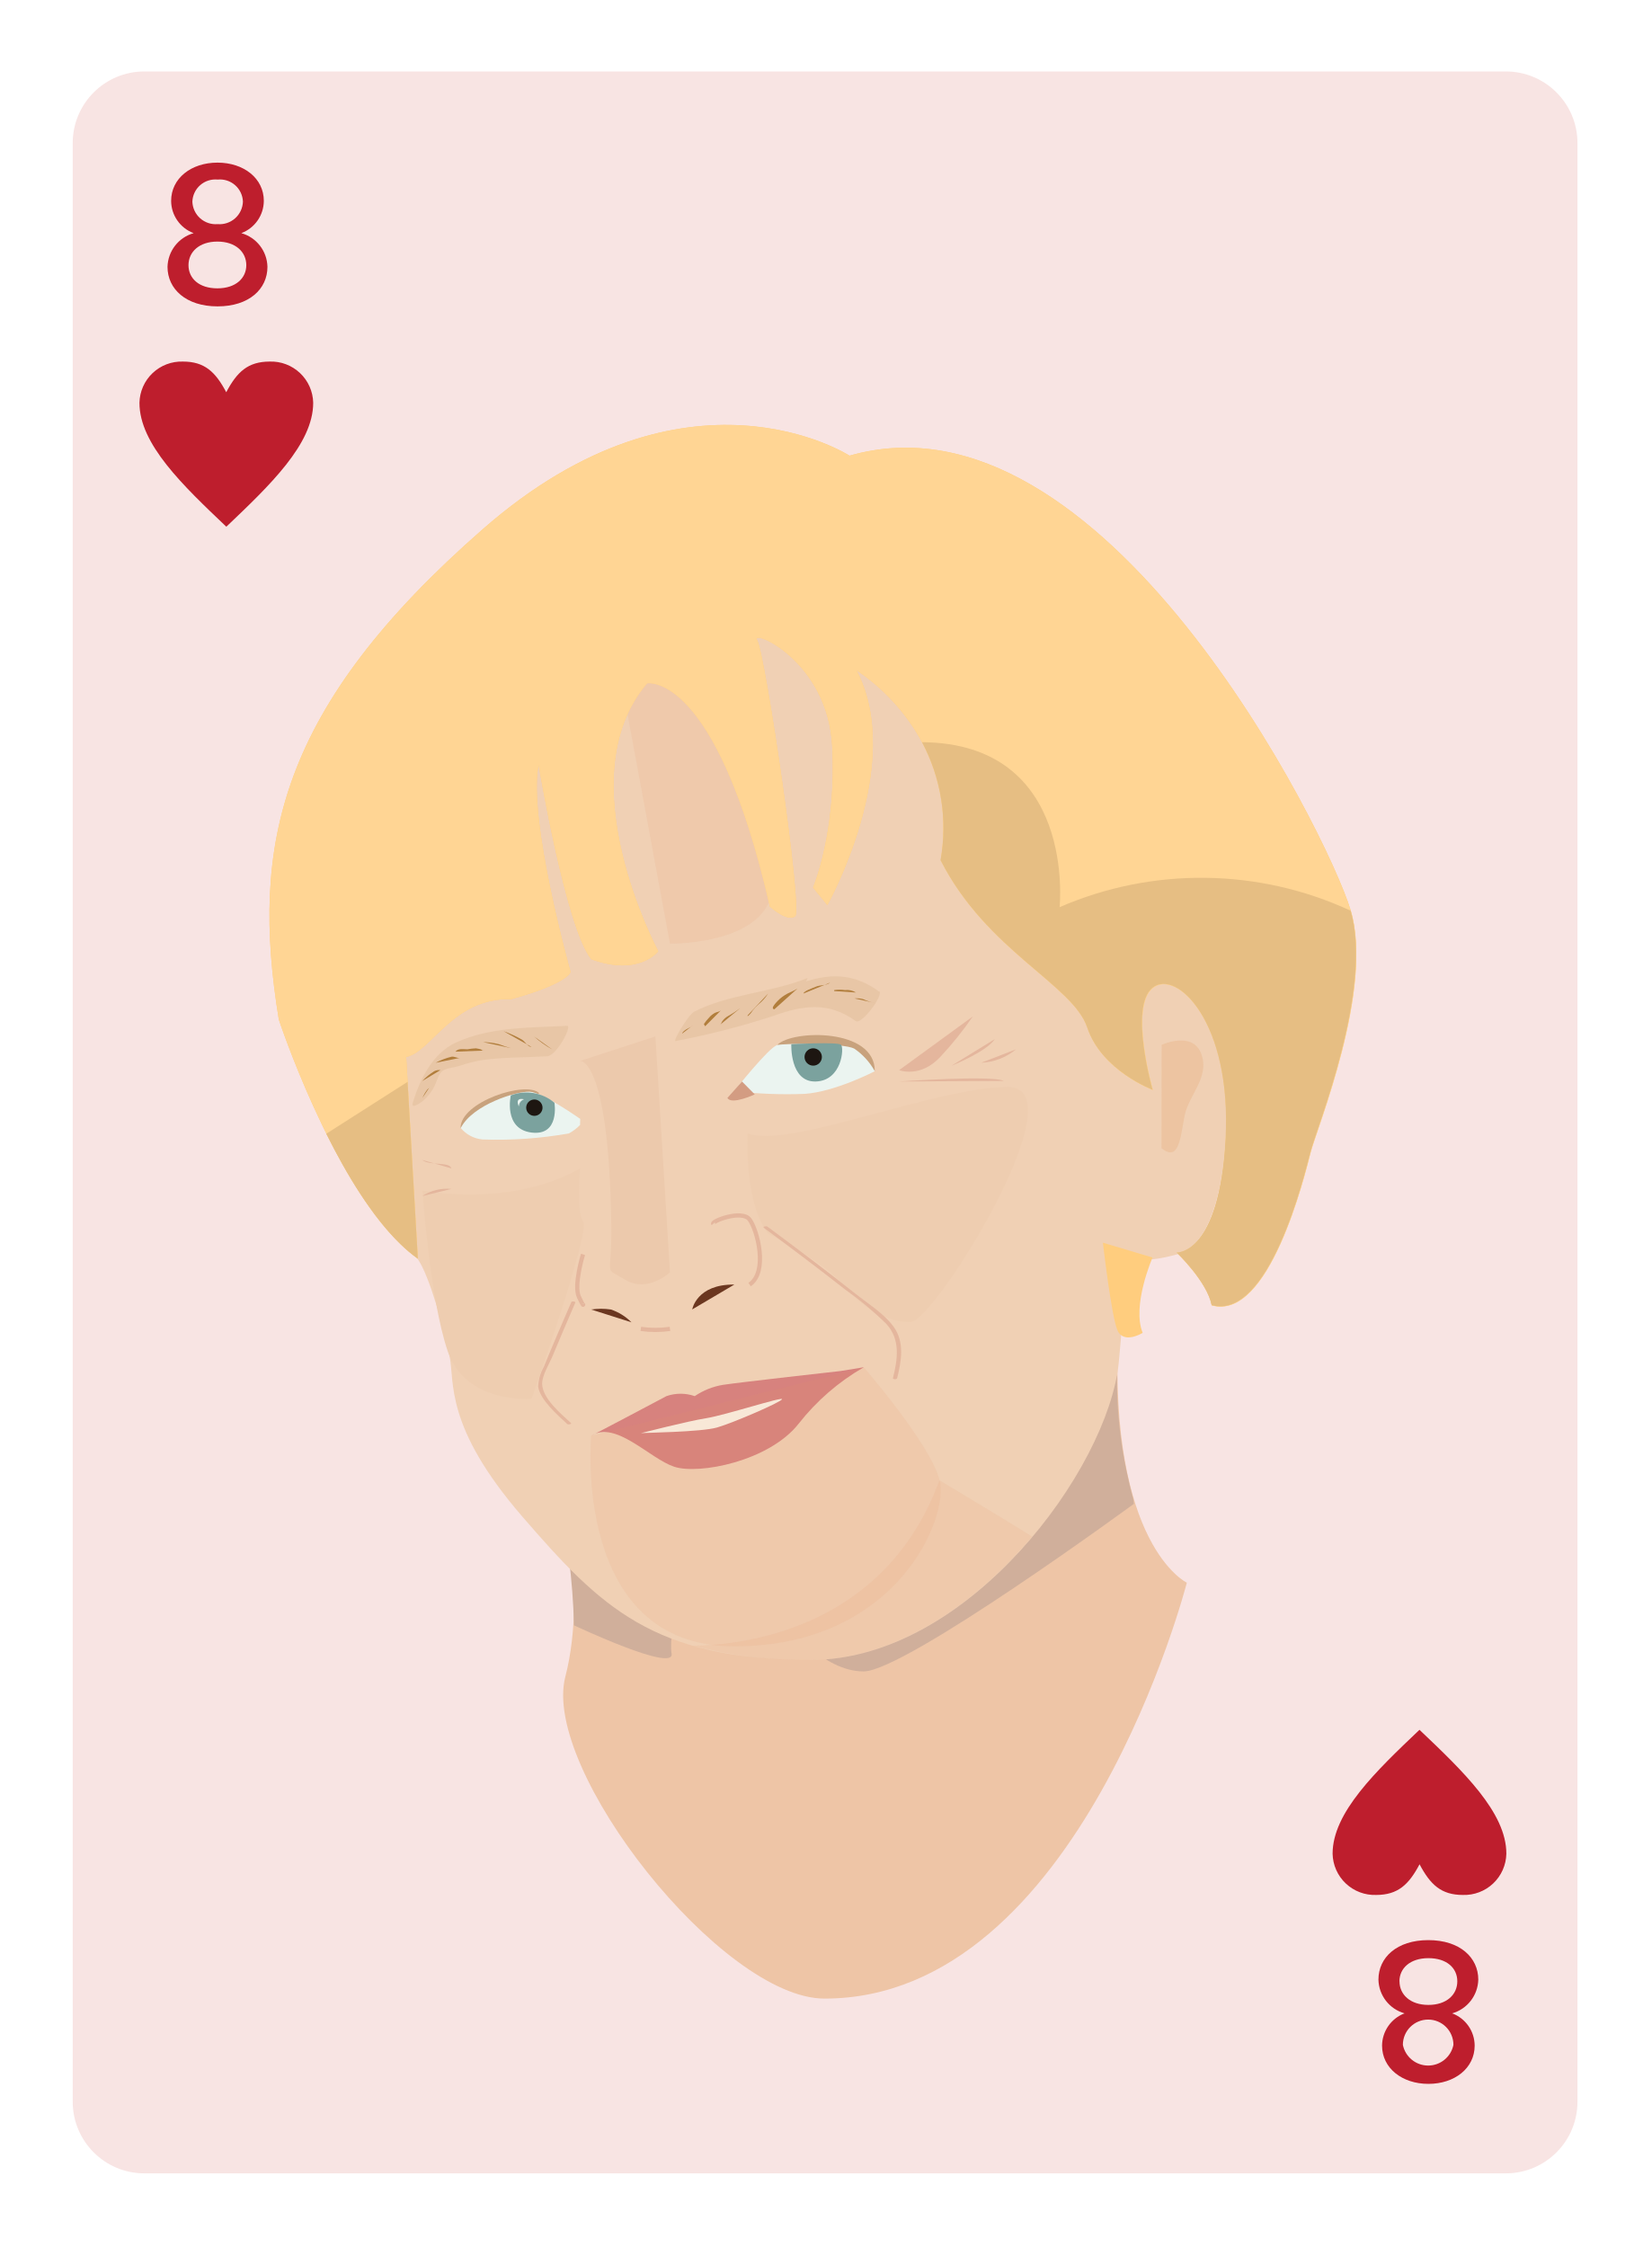
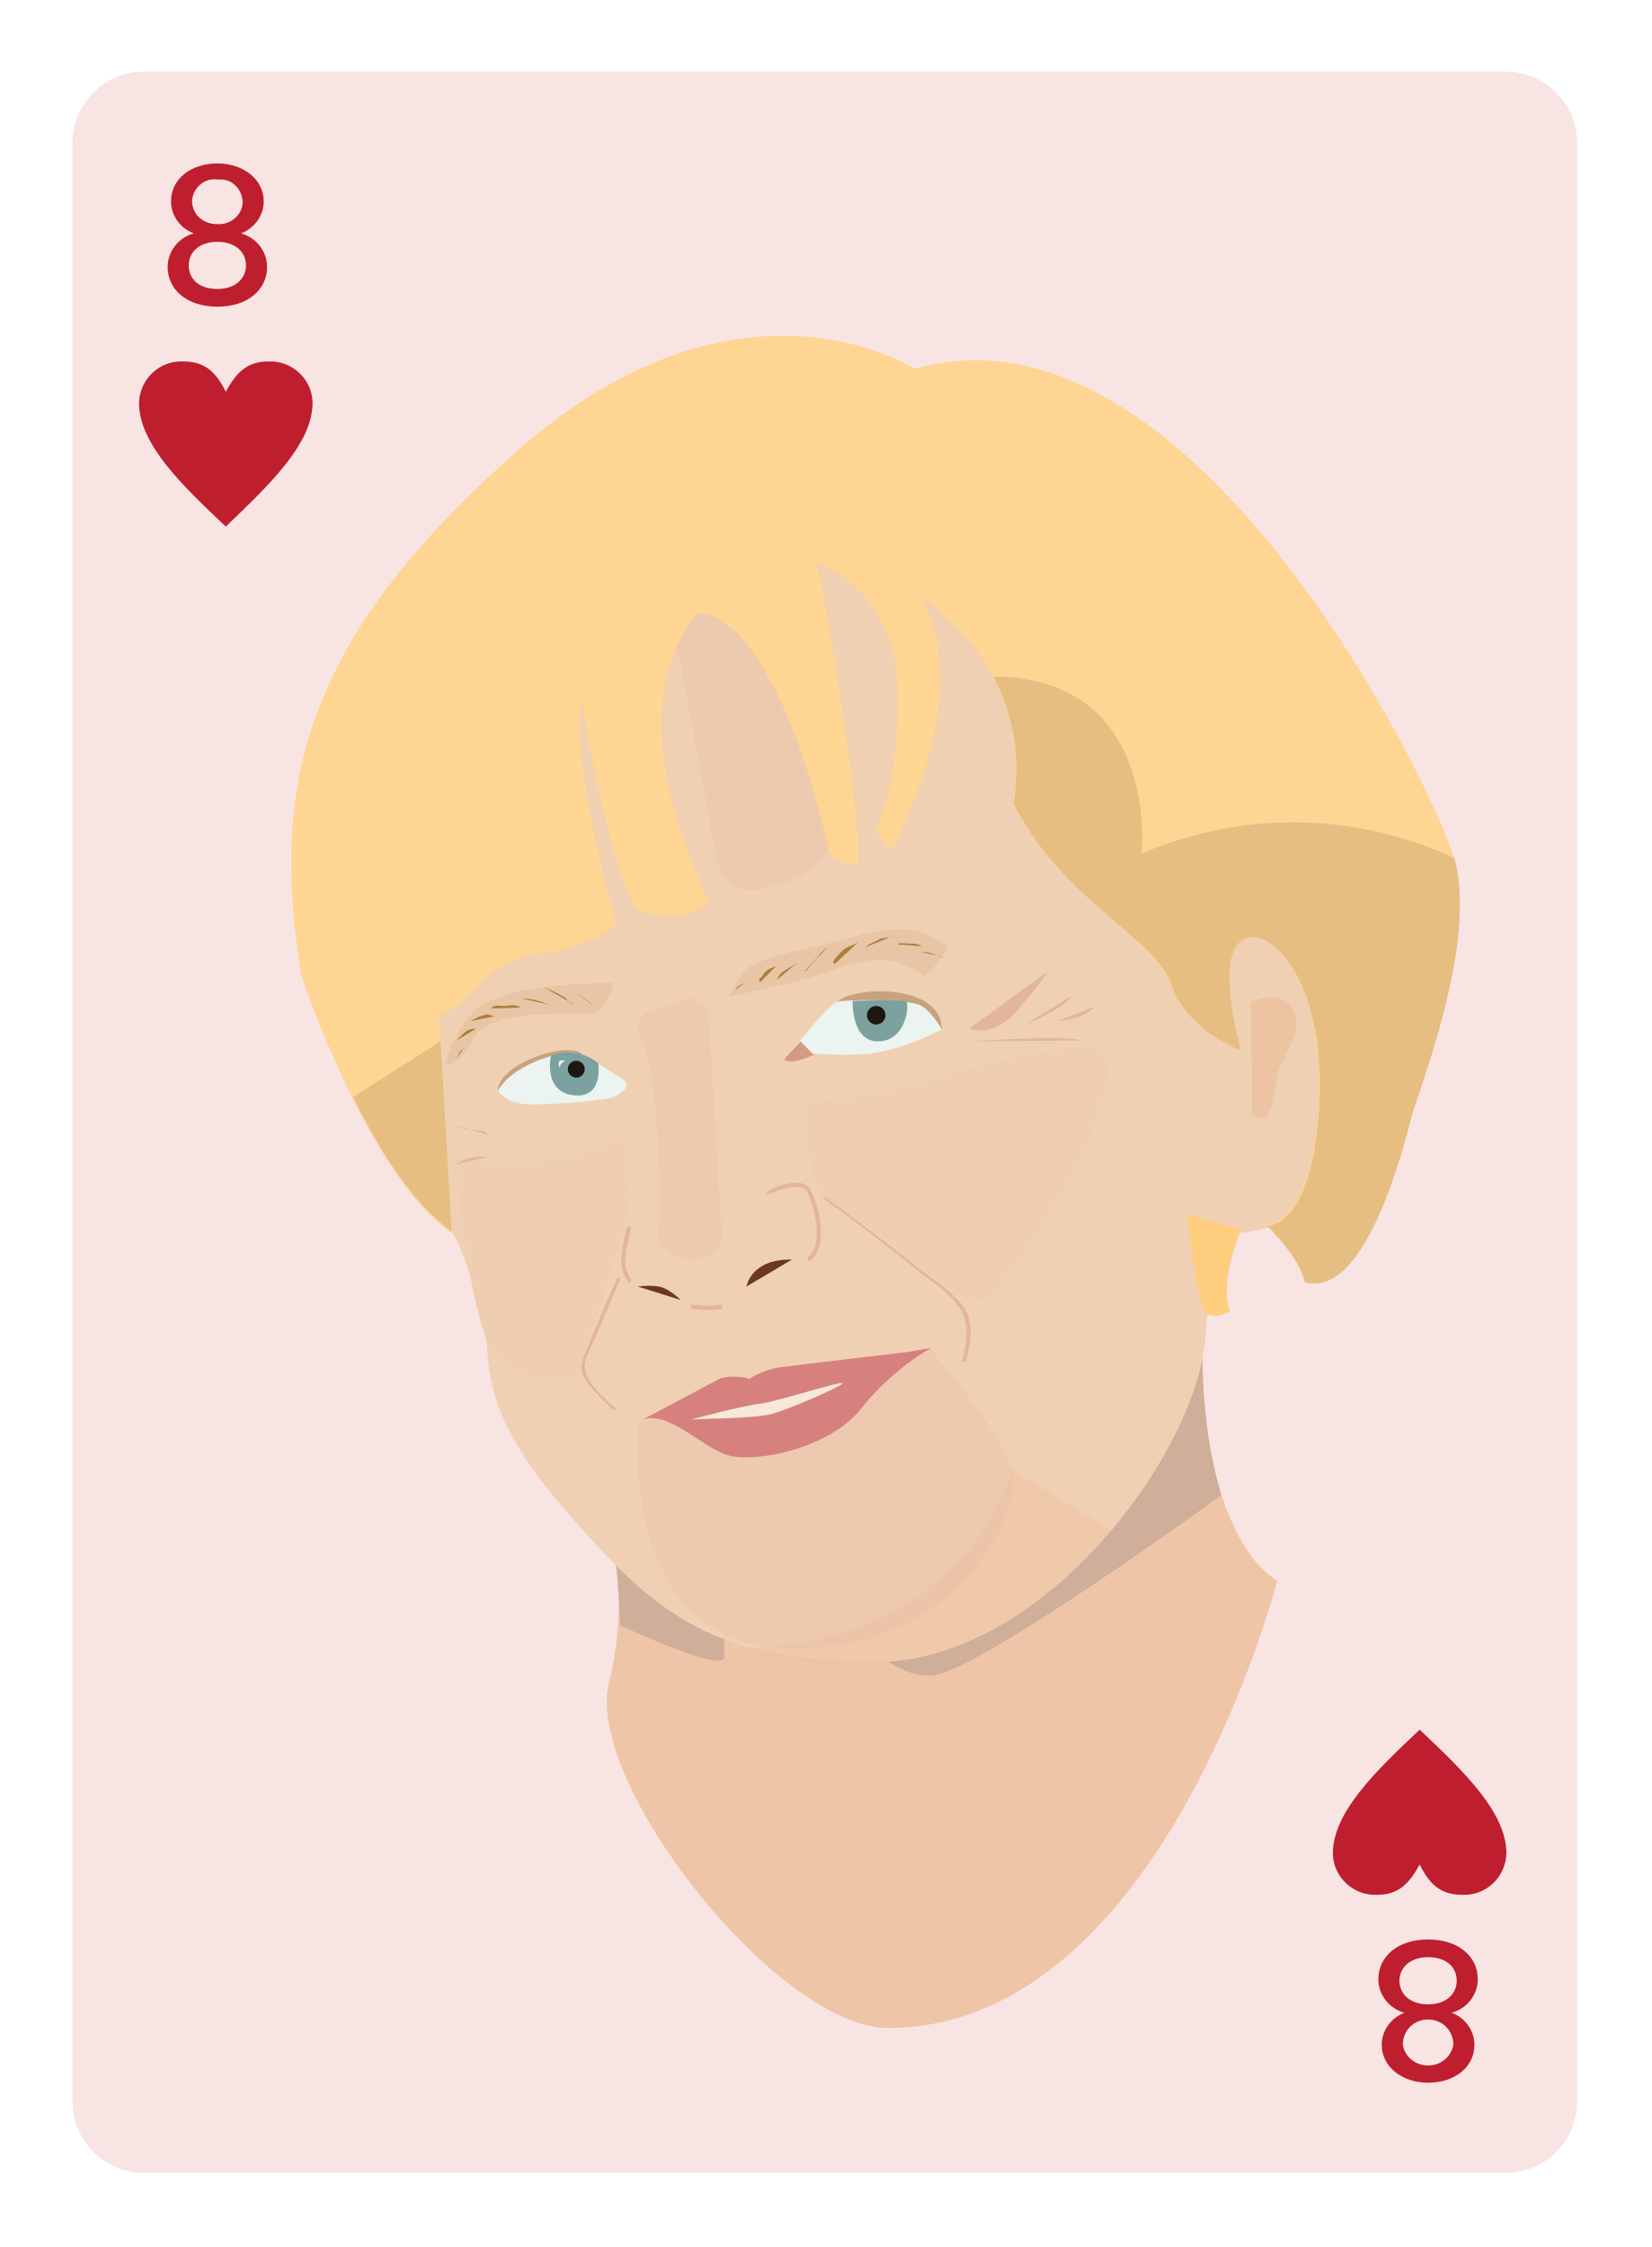
- <svg xmlns="http://www.w3.org/2000/svg" id="Layer_1" data-name="Layer 1" viewBox="0 0 196 266.67">
-   <defs>
-     <style>.cls-1{fill:#f8e4e3;}.cls-2{fill:#eec5a6;}.cls-3{fill:#d0af9b;}.cls-4{fill:#f0d0b4;}.cls-5{fill:#c8a27d;}.cls-6{fill:#6b3720;}.cls-7{fill:#d7827e;}.cls-8{fill:#ecc9ac;}.cls-9{fill:#ebf4f0;}.cls-10{fill:#7ba29e;}.cls-11{fill:#1d1611;}.cls-12{fill:#af7b37;}.cls-13{fill:#ecc19c;opacity:0.8;}.cls-14{fill:#d39c82;}.cls-15{fill:#e29067;opacity:0.11;}.cls-16{fill:#f8e8d7;}.cls-17{fill:#eecdb0;}.cls-18{fill:#e4b69d;}.cls-19{fill:#e6be83;}.cls-20{fill:none;stroke:#e4b69d;stroke-miterlimit:10;stroke-width:0.5px;}.cls-21{opacity:0.15;}.cls-22{fill:#bb9057;}.cls-23{fill:#ffcd7e;}.cls-24{fill:#ffd594;}.cls-25{fill:#be1e2d;}</style>
-   </defs>
-   <rect class="cls-1" x="8.63" y="8.48" width="178.58" height="249.45" rx="8.5" ry="8.5" />
-   <path class="cls-2" d="M128.71,173.19h0S73.39,167,66.09,174h0s3.85,14,1,25,18.58,38.19,30.76,38.19c30.35,0,43-49.36,43-49.36s-9.31-4.39-8.14-30" />
-   <path class="cls-3" d="M81.6,182.23s-2.36,11.66-1.9,14-11.58-3.34-11.58-3.34a80.66,80.66,0,0,0-2-15.88c-1.83-6.8,13.61,0,13.61,0Z" />
-   <path class="cls-3" d="M128.82,171.71h0Z" />
-   <path class="cls-3" d="M128.84,171.47,129,170Z" />
-   <path class="cls-3" d="M129,170l.11-1.41Z" />
-   <path class="cls-3" d="M128.83,171.7l0-.23Z" />
-   <path class="cls-3" d="M128.74,172.83v0Z" />
-   <path class="cls-3" d="M128.75,172.69l0-.25Z" />
-   <path class="cls-3" d="M128.72,173.11v0Z" />
-   <path class="cls-3" d="M128.71,173.19v0Z" />
-   <path class="cls-3" d="M128.72,173l0-.2Z" />
-   <path class="cls-3" d="M128.77,172.45l.06-.74Z" />
-   <path class="cls-3" d="M129.28,165.6Z" />
-   <path class="cls-3" d="M129.27,165.75v0Z" />
-   <path class="cls-3" d="M129.25,166l0-.28Z" />
-   <path class="cls-3" d="M134.57,178.47l-.07-.55a53.61,53.61,0,0,1-1.94-14.65l-1.5.78-2.34,9.14s-5.33-.59-12.9-1.2l-15.67,8.16-6.6,12.57s4,5.64,8.94,5.64S134.57,178.47,134.57,178.47Z" />
-   <path class="cls-3" d="M129.22,166.44l0-.4Z" />
-   <path class="cls-3" d="M129.16,167.23l0-.66Z" />
-   <path class="cls-3" d="M129.14,167.57l0-.34Z" />
-   <path class="cls-3" d="M129.06,168.58l.08-1Z" />
-   <path class="cls-3" d="M129.21,166.57v0Z" />
-   <path class="cls-4" d="M89.7,74.3c-27.57,0-41.22,14.1-41.5,51.14,0,19.22,0,22,1.39,24s3.13,8.33,3.76,11.47S52.72,169.27,62,180s15.54,17,34.23,17,35.28-22.68,36.54-35.28,1.89-38.64,1.89-38.64-7.77-2.1-15.33-13.86-5-23.31-14.91-29.4C89.7,77.25,89.7,74.3,89.7,74.3Z" />
-   <path class="cls-5" d="M64,129.74c-1.52-1.52-9.34,1-9.34,4.12Z" />
-   <path class="cls-6" d="M82.15,155.4s.51-3,5-2.95" />
-   <path class="cls-6" d="M74.94,156.93a6.16,6.16,0,0,0-2.44-1.52,7.86,7.86,0,0,0-2.34,0" />
-   <path class="cls-7" d="M70.16,170.39c-.19.12,8.11-4.25,8.93-4.7a5.09,5.09,0,0,1,3.36,0,8.4,8.4,0,0,1,3.36-1.34c1.94-.3,13.95-1.64,13.95-1.64l2.76-.45a26.84,26.84,0,0,0-7.73,6.69c-3.5,4.47-11.86,6.09-14.78,5.12S73.09,168.53,70.16,170.39Z" />
-   <path class="cls-4" d="M134.61,121.72s1.42-4.44,2.79-5.36,6.12-.61,7.35,5.36,2,25.21-5.07,27.15-6-1.26-6-1.26Z" />
-   <path class="cls-8" d="M72.55,145.26c-.3-19.68-3.69-19.36-3.69-19.36L77.78,123l1.73,28s-2.66,2.5-5.33.87S72.65,151.93,72.55,145.26Z" />
-   <path class="cls-5" d="M92.25,124c1.81-1.81,11.57-2,11.57,3.1Z" />
-   <path class="cls-9" d="M87.13,129.49s4.13-5.22,5.11-5.46,7.83-.24,9.13.41a7.83,7.83,0,0,1,2.45,2.69s-4.7,2.45-8.34,2.69A53.84,53.84,0,0,1,87.13,129.49Z" />
-   <path class="cls-10" d="M93.91,123.92s-.2,4.52,2.9,4.43,3.39-4,3-4.36S93.91,123.92,93.91,123.92Z" />
-   <circle class="cls-11" cx="96.51" cy="125.44" r="1.03" />
-   <path class="cls-9" d="M68.86,132.79s-4.48-3.16-6-3.23-6.75,1.51-8.18,4.31a3.82,3.82,0,0,0,2.58,1.36,48.52,48.52,0,0,0,10.26-.72,5.45,5.45,0,0,0,1.32-1Z" />
-   <path class="cls-10" d="M60.62,130s-.91,4,2.47,4.41,2.71-3.54,2.71-3.54A5.15,5.15,0,0,0,60.62,130Z" />
-   <circle class="cls-11" cx="63.41" cy="131.46" r="0.97" transform="translate(-6.63 3.41) rotate(-2.93)" />
-   <path class="cls-12" d="M80.95,122.67c.14-.47,1-.68,1.3-1" />
-   <path class="cls-12" d="M83.68,121.8c0-.06-.14-.2-.14-.27a5,5,0,0,1,.6-.75,2.38,2.38,0,0,1,.72-.58c.22-.11.49-.11.69-.28" />
-   <path class="cls-12" d="M85.41,121.66c.2-.14.2-.29.31-.46a2,2,0,0,1,.69-.62,11.8,11.8,0,0,0,1.44-.94" />
-   <path class="cls-12" d="M88.73,120.5l0,.11a2.42,2.42,0,0,0,.59-.68,7.14,7.14,0,0,1,.69-.73,5.25,5.25,0,0,0,1.15-1.29" />
-   <path class="cls-12" d="M91.9,119.78c-.63-.08.56-1.15.67-1.26a5,5,0,0,1,1.21-.76,5.63,5.63,0,0,0,.85-.43" />
-   <path class="cls-12" d="M95.36,117.91c0-.29,1.17-.68,1.44-.8.52-.24,1.28-.12,1.73-.5" />
-   <path class="cls-12" d="M99,117.62v-.12a4.49,4.49,0,0,1,1.28,0,2,2,0,0,1,1.3.29" />
-   <path class="cls-12" d="M101.41,118.49a3,3,0,0,1,1,.08,6.77,6.77,0,0,0,1.59.5" />
-   <path class="cls-12" d="M65.53,124.54A12,12,0,0,1,63.37,123" />
-   <path class="cls-12" d="M63.08,124.25c-.45,0-.77-.66-1.14-.87a13.65,13.65,0,0,0-2.18-1" />
-   <path class="cls-12" d="M60.63,124.39a13.92,13.92,0,0,1-1.43-.47,8.63,8.63,0,0,0-1.88-.25" />
-   <path class="cls-12" d="M57.46,124.68c-.21.06-.25-.09-.42-.15a4,4,0,0,0-.57-.12,8.15,8.15,0,0,0-1,.12c-.45,0-1.1-.15-1.42.28" />
-   <path class="cls-12" d="M54.58,125.55c-.34.06-.62-.2-1-.14a7.79,7.79,0,0,0-1.88.72" />
-   <path class="cls-12" d="M52.27,127a1.24,1.24,0,0,0-.74.13,7,7,0,0,0-1.42,1.17" />
-   <path class="cls-12" d="M51,129c-.07.17-.14.14-.28.3a5,5,0,0,0-.59,1" />
-   <path class="cls-13" d="M137.86,124s3.69-1.71,4.71,1.09-1.52,4.84-2,7.4-.67,5.43-2.72,3.79" />
-   <path class="cls-14" d="M86.33,130.3c.46.88,3.24-.42,3.24-.42l-1.51-1.53Z" />
-   <path class="cls-15" d="M70.16,170.39s-2.34,25,17,25,25.51-15.37,24.36-19.73-9-13.39-9-13.39Z" />
-   <path class="cls-16" d="M76.05,170.09c.18-.06,7.13-.12,9.06-.68s7.57-3,7.7-3.35-6.73,1.89-9,2.25S76.05,170.09,76.05,170.09Z" />
-   <path class="cls-17" d="M91.18,146.43s6.43,3.14,8.8,6,5.29,4.47,8.08,4.47S128.24,129,119.61,129s-26,7.39-30.88,5.51C88.73,134.51,88.25,142.69,91.18,146.43Z" />
-   <path class="cls-15" d="M73.53,79.67C75.13,75.59,81,80,81,80s8.49,14.19,10.49,23.18S79.51,112,79.51,112Z" />
-   <path class="cls-17" d="M68.85,138.66s-.49,5.06.36,6.35-6.13,21-6.13,21-7.79.67-9.94-5.63-3-19.09-3-19.09S60.42,143.42,68.85,138.66Z" />
-   <path class="cls-18" d="M90.63,145.7c3.25,2.4,6.48,4.83,9.66,7.33a39.78,39.78,0,0,1,4.9,4.09c1.71,1.87,1.33,4.23.78,6.44,0,.15.45.18.5,0,.5-2,.91-4.29-.42-6.11-1.12-1.55-3.08-2.76-4.55-3.93-3.42-2.72-6.92-5.35-10.43-7.95-.13-.09-.6,0-.43.13Z" />
-   <path class="cls-18" d="M67.79,154.56c-1.1,2.55-2.21,5.09-3.25,7.66a5.07,5.07,0,0,0-.67,2.34c.21,1.57,2.34,3.41,3.45,4.44.12.11.6,0,.43-.13-1.19-1.1-3.38-2.9-3.41-4.65,0-1,.81-2.29,1.17-3.13.9-2.17,1.83-4.32,2.76-6.48.08-.17-.42-.22-.48-.07Z" />
-   <path class="cls-18" d="M106.71,127s2.51,1,4.91-1.6a40.46,40.46,0,0,0,3.83-4.77" />
-   <path class="cls-18" d="M106.71,128.35s11-.77,12.41-.07" />
-   <path class="cls-18" d="M112.92,126.48s4.2-1.68,5.14-3.16" />
-   <path class="cls-18" d="M116.46,126.12a6.89,6.89,0,0,0,4.12-1.59" />
-   <path class="cls-18" d="M53.57,138.66c-.24-.83-2.56-.28-3.46-1" />
-   <path class="cls-18" d="M53.57,141.1a5.31,5.31,0,0,0-3.46.85" />
-   <path class="cls-15" d="M82.25,195.31A50.24,50.24,0,0,0,96.18,197c10.07,0,19.53-6.59,26.31-14.64-2.46-1.58-11-6.69-11-6.69C105,193.38,88.19,195.23,82.25,195.31Z" />
-   <path class="cls-19" d="M99.75,58.25S63.65,51.73,52,85.39C52,85.39,65,58.25,99.75,58.25Z" />
-   <path class="cls-19" d="M103.44,58.1s22.86-.55,33.6,17.62C137,75.73,123.54,58.1,103.44,58.1Z" />
-   <path class="cls-20" d="M76.05,157.71a12,12,0,0,0,3.46,0" />
-   <path class="cls-20" d="M84.64,145.24c-.25-.3,3.41-1.73,4.32-.51s2.24,6.2,0,7.72" />
-   <path class="cls-20" d="M69.19,148.87s-1.13,3.69-.48,5.06.48.81.48.81" />
-   <path class="cls-9" d="M62.2,130.46a.91.91,0,0,0-.62.85S61,130.2,62.2,130.46Z" />
-   <g class="cls-21">
-     <path class="cls-22" d="M51.89,128.14c.48-1.52,1.23-1.22,2.66-1.65a16.85,16.85,0,0,1,2.79-.7c2.49-.32,5.08-.29,7.58-.43,1.17-.06,3-3.65,2.41-3.62-4.43.24-9.14.1-13.25,2-2.75,1.28-4.22,4.33-5.08,7.06-.31,1,1,0,1.16-.12a5.5,5.5,0,0,0,1.72-2.56Z" />
+ <svg xmlns="http://www.w3.org/2000/svg" version="1.1" id="Layer_1" x="0px" y="0px" viewBox="0 0 196 266.7" style="enable-background:new 0 0 196 266.7;" xml:space="preserve">
+   <style type="text/css">
+ 	.st0{fill:#F8E4E3;}
+ 	.st1{fill:#BE1E2D;}
+ 	.st2{fill:#EEC5A6;}
+ 	.st3{fill:#CFAE9A;}
+ 	.st4{fill:#F0D0B3;}
+ 	.st5{fill:#EDCAAF;}
+ 	.st6{fill:#C8A27D;}
+ 	.st7{fill:#6B3720;}
+ 	.st8{fill:#D6817E;}
+ 	.st9{fill:#EDCAAD;}
+ 	.st10{fill:#EBF4F0;}
+ 	.st11{fill:#7BA29E;}
+ 	.st12{fill:#1D1611;}
+ 	.st13{fill:#AE7B37;}
+ 	.st14{opacity:0.8;fill:#EBC19C;}
+ 	.st15{fill:#D39C82;}
+ 	.st16{fill:#F8E8D7;}
+ 	.st17{fill:#EECDB0;}
+ 	.st18{fill:#E3B59D;}
+ 	.st19{opacity:0.11;fill:#E29067;}
+ 	.st20{fill:#E6BE82;}
+ 	.st21{fill:none;stroke:#E3B59D;stroke-width:0.5;stroke-miterlimit:10;}
+ 	.st22{opacity:0.15;}
+ 	.st23{fill:#BB9057;}
+ 	.st24{fill:none;}
+ 	.st25{fill:#FFCD7E;}
+ 	.st26{fill:#FFD594;}
+ </style>
+   <path class="st0" d="M17.1,8.5h161.6c4.7,0,8.5,3.8,8.5,8.5v232.4c0,4.7-3.8,8.5-8.5,8.5H17.1c-4.7,0-8.5-3.8-8.5-8.5V17  C8.6,12.3,12.4,8.5,17.1,8.5z" />
+   <path class="st1" d="M19.9,31.7c0-1.9,1.3-3.5,3.1-4c-1.6-0.6-2.7-2.1-2.7-3.8c0-2.7,2.4-4.5,5.5-4.5s5.5,1.9,5.5,4.5  c0,1.7-1.1,3.2-2.7,3.8c1.8,0.5,3.1,2.1,3.1,4c0,2.6-2.2,4.7-5.9,4.7S19.9,34.3,19.9,31.7z M29.2,31.5c0-1.6-1.3-2.8-3.4-2.8  s-3.4,1.2-3.4,2.8s1.2,2.8,3.4,2.8S29.2,33,29.2,31.5z M28.8,23.9c-0.1-1.5-1.3-2.7-2.8-2.6c-0.1,0-0.1,0-0.2,0  c-1.5-0.2-2.8,0.9-3,2.4c0,0.1,0,0.1,0,0.2c0,1.5,1.3,2.7,2.9,2.7h0.1c1.5,0.1,2.9-1,3-2.5C28.8,24,28.8,24,28.8,23.9z" />
+   <path class="st1" d="M21.7,42.9c2.6,0,3.9,1.2,5.1,3.6c1.3-2.4,2.6-3.6,5.1-3.6c2.8-0.1,5.1,2.1,5.2,4.8c0,0,0,0,0,0.1  c0,4.9-5.2,9.8-10.3,14.7c-5.2-4.9-10.3-9.8-10.3-14.7C16.6,45,18.9,42.8,21.7,42.9L21.7,42.9z" />
+   <path class="st1" d="M173.6,224.9c-2.6,0-3.9-1.2-5.1-3.6c-1.3,2.4-2.6,3.6-5.1,3.6c-2.8,0.1-5.1-2.1-5.2-4.8c0,0,0,0,0-0.1  c0-4.9,5.1-9.8,10.3-14.7c5.2,4.9,10.3,9.8,10.3,14.7C178.7,222.8,176.4,225,173.6,224.9L173.6,224.9z" />
+   <path class="st1" d="M175.4,234.9c0,1.9-1.3,3.5-3.1,4c1.6,0.6,2.7,2.1,2.7,3.8c0,2.7-2.4,4.5-5.5,4.5s-5.5-1.9-5.5-4.5  c0-1.7,1.1-3.2,2.7-3.8c-1.8-0.5-3.1-2.1-3.1-4c0-2.6,2.2-4.7,5.9-4.7S175.4,232.3,175.4,234.9z M166.1,235.1c0,1.6,1.3,2.8,3.4,2.8  s3.4-1.2,3.4-2.8s-1.2-2.8-3.4-2.8S166.1,233.6,166.1,235.1L166.1,235.1z M166.5,242.7c0.3,1.7,1.9,2.7,3.6,2.4  c1.2-0.2,2.2-1.2,2.4-2.4c0-1.7-1.3-3-3-3S166.5,241,166.5,242.7L166.5,242.7z" />
+   <g>
+     <path class="st2" d="M138.6,171.8C140,153.2,138.6,171.8,138.6,171.8s-59.5-6.6-67.3,0.9s0,0,0,0s4.1,15.1,1,26.9   c-3.1,11.8,20,41.1,33.1,41.1c32.6,0,46.2-53.1,46.2-53.1s-10-4.7-8.8-32.3" />
+     <path class="st3" d="M88,181.5c0,0-2.5,12.5-2,15c0.5,2.5-12.4-3.6-12.4-3.6s-0.2-9.8-2.2-17.1c-2-7.3,14.6,0,14.6,0L88,181.5z" />
+     <g>
+       <path class="st3" d="M138.7,170.2C138.7,170.2,138.7,170.2,138.7,170.2C138.7,170.2,138.7,170.2,138.7,170.2z" />
+       <path class="st3" d="M138.8,169.9c0-0.5,0.1-1,0.1-1.6C138.9,168.8,138.8,169.4,138.8,169.9z" />
+       <path class="st3" d="M138.9,168.4c0-0.6,0.1-1.1,0.1-1.5C139,167.3,138.9,167.8,138.9,168.4z" />
+       <path class="st3" d="M138.7,170.2c0-0.1,0-0.2,0-0.3C138.8,170,138.8,170.1,138.7,170.2z" />
+       <path class="st3" d="M138.7,171.4c0,0,0-0.1,0-0.1C138.7,171.3,138.7,171.4,138.7,171.4z" />
+       <path class="st3" d="M138.7,171.3c0-0.1,0-0.2,0-0.3C138.7,171.1,138.7,171.2,138.7,171.3z" />
+       <path class="st3" d="M138.6,171.7C138.6,171.7,138.6,171.6,138.6,171.7C138.6,171.7,138.6,171.7,138.6,171.7z" />
+       <path class="st3" d="M138.6,171.8C138.6,171.8,138.6,171.8,138.6,171.8C138.6,171.7,138.6,171.8,138.6,171.8z" />
+       <path class="st3" d="M138.6,171.6c0-0.1,0-0.1,0-0.2C138.7,171.5,138.6,171.5,138.6,171.6z" />
+       <path class="st3" d="M138.7,171c0-0.3,0-0.5,0.1-0.8C138.7,170.5,138.7,170.8,138.7,171z" />
+       <path class="st3" d="M139.2,163.6C139.3,163.5,139.3,163.5,139.2,163.6L139.2,163.6z" />
+       <path class="st3" d="M139.2,163.8c0-0.1,0-0.1,0-0.2C139.2,163.7,139.2,163.7,139.2,163.8z" />
+       <path class="st3" d="M139.2,164.1c0-0.1,0-0.2,0-0.3C139.2,163.9,139.2,164,139.2,164.1z" />
+       <path class="st3" d="M144.9,177.5l-0.1-0.6c-1.1-3.8-2-8.9-2.1-15.7l-1.6,0.8l-2.5,9.8c0,0-5.7-0.6-13.9-1.3l-16.8,8.8l-7.1,13.5    c0,0,4.3,6.1,9.6,6.1C115.7,198.8,144.9,177.5,144.9,177.5z" />
+       <path class="st3" d="M139.2,164.5c0-0.2,0-0.3,0-0.4C139.2,164.2,139.2,164.4,139.2,164.5z" />
+       <path class="st3" d="M139.1,165.4c0-0.3,0-0.5,0.1-0.7C139.1,164.9,139.1,165.1,139.1,165.4z" />
+       <path class="st3" d="M139.1,165.7c0-0.1,0-0.2,0-0.4C139.1,165.5,139.1,165.6,139.1,165.7z" />
+       <path class="st3" d="M139,166.8c0-0.4,0.1-0.7,0.1-1.1C139.1,166.1,139,166.4,139,166.8z" />
+       <path class="st3" d="M139.2,164.7c0-0.1,0-0.1,0-0.1C139.2,164.6,139.2,164.6,139.2,164.7z" />
+     </g>
+     <path class="st4" d="M96.7,65.5c-29.6,0-44.3,15.2-44.6,55c0,20.7,0,23.7,1.5,25.7c1.5,2.1,3.4,8.9,4,12.3c0.7,3.4-0.7,9,9.3,20.5   s16.7,18.3,36.8,18.3s37.9-24.4,39.3-37.9s2-41.5,2-41.5s-8.4-2.3-16.5-14.9s-5.4-25.1-16-31.6C96.7,68.7,96.7,65.5,96.7,65.5z" />
+     <path class="st5" d="M75.7,168.8c0,0-2.5,26.9,18.2,26.9s27.4-16.5,26.2-21.2c-1.2-4.7-9.7-14.4-9.7-14.4L75.7,168.8z" />
+     <path class="st6" d="M69.1,125.1c-1.6-1.6-10,1.1-10,4.4L69.1,125.1z" />
+     <path class="st7" d="M88.6,152.7c0,0,0.5-3.3,5.4-3.2" />
+     <path class="st7" d="M80.8,154.3c0,0-1.4-1.4-2.6-1.6s-2.5,0-2.5,0" />
+     <path class="st8" d="M75.7,168.8c-0.2,0.1,8.7-4.6,9.6-5.1c0.9-0.5,3.4-0.3,3.6,0c0,0,1.5-1.1,3.6-1.4c2.1-0.3,15-1.8,15-1.8l3-0.5   c0,0-4.5,2.4-8.3,7.2c-3.8,4.8-12.7,6.5-15.9,5.5C83.1,171.7,78.8,166.8,75.7,168.8z" />
+     <path class="st4" d="M145,116.5c0,0,1.5-4.8,3-5.8c1.5-1,6.6-0.7,7.9,5.8s2.1,27.1-5.5,29.2s-6.4-1.4-6.4-1.4L145,116.5z" />
+     <path class="st9" d="M78.3,141.8c-0.2-11.6-1.3-16.7-2.4-19c-0.5-1.1,0.1-2.4,1.2-2.8l4.3-1.4c1.3-0.4,2.6,0.5,2.7,1.8l1.6,26.4   c0,0.8-0.3,1.5-1,1.9c-1.1,0.6-2.9,1.3-4.7,0.2C77.2,147.1,78.4,148.9,78.3,141.8z" />
+     <path class="st6" d="M99.4,118.9c1.9-1.9,12.4-2.2,12.4,3.3L99.4,118.9z" />
+     <path class="st10" d="M93.9,124.8c0,0,4.4-5.6,5.5-5.9c1.1-0.3,8.4-0.3,9.8,0.4c1.4,0.7,2.6,2.9,2.6,2.9s-5.1,2.6-9,2.9   C99,125.4,93.9,124.8,93.9,124.8z" />
+     <path class="st11" d="M101.2,118.8c0,0-0.2,4.9,3.1,4.8c3.3-0.1,3.6-4.3,3.3-4.7C107.3,118.6,101.2,118.8,101.2,118.8z" />
+     <circle class="st12" cx="104" cy="120.5" r="1.1" />
+     <path class="st10" d="M74.3,128.4c0,0-4.8-3.4-6.4-3.5c-1.6-0.1-7.3,1.6-8.8,4.6c0,0,0.8,1.2,2.8,1.5c2,0.3,10.3-0.4,11-0.8   c0.8-0.4,1.4-1.1,1.4-1.1V128.4z" />
+     <path class="st11" d="M65.4,125.3c0,0-1,4.3,2.7,4.7c3.6,0.4,2.9-3.8,2.9-3.8S68.6,124,65.4,125.3z" />
+     <ellipse transform="matrix(0.9987 -5.105619e-02 5.105619e-02 0.9987 -6.3913 3.6598)" class="st12" cx="68.4" cy="126.9" rx="1" ry="1" />
+     <g>
+       <path class="st13" d="M87.3,117.5c0.1-0.5,1-0.7,1.4-1.1" />
+     </g>
+     <g>
+       <path class="st13" d="M90.2,116.6c0-0.1-0.2-0.2-0.1-0.3c0-0.1,0.6-0.7,0.6-0.8c0.2-0.2,0.5-0.5,0.8-0.6c0.2-0.1,0.5-0.1,0.7-0.3" />
+     </g>
+     <g>
+       <path class="st13" d="M92.1,116.4c0.2-0.2,0.2-0.3,0.3-0.5c0.2-0.3,0.4-0.5,0.7-0.7c0.5-0.3,1.1-0.6,1.6-1" />
+     </g>
+     <g>
+       <path class="st13" d="M95.6,115.2c0,0,0,0.1,0,0.1c0.3-0.2,0.4-0.5,0.6-0.7c0.2-0.3,0.5-0.5,0.7-0.8c0.5-0.5,0.9-0.8,1.2-1.4" />
+     </g>
+     <g>
+       <path class="st13" d="M99.1,114.4c-0.7-0.1,0.6-1.2,0.7-1.4c0.4-0.4,0.8-0.6,1.3-0.8c0.3-0.1,0.7-0.3,0.9-0.5" />
+     </g>
+     <g>
+       <path class="st13" d="M102.8,112.4c0.1-0.3,1.3-0.7,1.5-0.9c0.6-0.3,1.4-0.1,1.9-0.5" />
+     </g>
+     <g>
+       <path class="st13" d="M106.6,112.1c0,0,0-0.1,0-0.1c0.4-0.1,1,0,1.4,0c0.4,0,1.1,0,1.4,0.3" />
+     </g>
+     <g>
+       <path class="st13" d="M109.3,113c0.4,0,0.7,0,1.1,0.1c0.6,0.2,1.1,0.5,1.7,0.5" />
+     </g>
+     <g>
+       <path class="st13" d="M70.7,119.5c-0.8-0.5-1.6-1.1-2.3-1.7" />
+     </g>
+     <g>
+       <path class="st13" d="M68.1,119.2c-0.5,0-0.8-0.7-1.2-0.9c-0.7-0.4-1.5-0.8-2.3-1.1" />
+     </g>
+     <g>
+       <path class="st13" d="M65.4,119.3c-0.5-0.1-1-0.4-1.5-0.5c-0.7-0.2-1.3-0.3-2-0.3" />
+     </g>
+     <g>
+       <path class="st13" d="M62,119.6c-0.2,0.1-0.3-0.1-0.5-0.2c-0.1,0-0.5-0.1-0.6-0.1c-0.4,0-0.7,0.1-1.1,0.1c-0.5,0-1.2-0.2-1.5,0.3" />
+     </g>
+     <g>
+       <path class="st13" d="M58.9,120.6c-0.4,0.1-0.7-0.2-1.1-0.2c-0.7,0.1-1.4,0.5-2,0.8" />
+     </g>
+     <g>
+       <path class="st13" d="M56.5,122.1c-0.3,0-0.5,0-0.8,0.1c-0.6,0.3-1.1,0.8-1.5,1.3" />
+     </g>
+     <g>
+       <path class="st13" d="M55.1,124.3c-0.1,0.2-0.1,0.2-0.3,0.3c-0.3,0.3-0.4,0.7-0.6,1.1" />
+     </g>
+     <path class="st14" d="M148.5,118.9c0,0,4-1.8,5.1,1.2s-1.6,5.2-2.1,8c-0.5,2.8-0.7,5.8-2.9,4.1" />
+     <path class="st15" d="M93.1,125.7c0.5,0.9,3.5-0.5,3.5-0.5l-1.6-1.6L93.1,125.7z" />
+     <path class="st16" d="M82,168.5c0.2-0.1,7.7-0.1,9.7-0.7c2.1-0.6,8.1-3.2,8.3-3.6c0.1-0.4-7.2,2-9.7,2.4   C87.8,166.9,82,168.5,82,168.5z" />
+     <path class="st17" d="M98.3,143c0,0,6.9,3.4,9.5,6.5s5.7,4.8,8.7,4.8c3,0,21.7-30,12.4-30s-28,7.9-33.2,5.9   C95.6,130.2,95.1,139,98.3,143z" />
+     <path class="st5" d="M86.3,70.9C86.3,70.9,86.3,70.9,86.3,70.9c0.7,0.4,1.2,0.9,1.5,1.5c1.9,3.3,8.9,15.8,10.8,24.1   c1.4,6.3-4.4,8.4-8.7,9.1c-2.3,0.4-4.4-1.1-4.8-3.4l-5-27C79.4,71.8,83.2,69.1,86.3,70.9z" />
+     <path class="st17" d="M74.3,134.7c0,0-0.5,5.4,0.4,6.8c0.9,1.4-6.6,22.6-6.6,22.6s-8.4,0.7-10.7-6.1c-2.3-6.8-3.3-20.5-3.3-20.5   S65.2,139.8,74.3,134.7z" />
+     <g>
+       <g>
+         <path class="st18" d="M97.7,142.2c3.6,2.6,7.1,5.3,10.6,8.1c1.7,1.4,3.8,2.7,5.2,4.4c1.7,2,1.3,4.5,0.7,6.8c0,0.1,0.5,0.2,0.5,0     c0.5-2.1,1-4.6-0.4-6.5c-1.2-1.6-3.2-2.9-4.8-4.1c-3.7-3-7.5-5.8-11.4-8.7C98,142,97.5,142.1,97.7,142.2L97.7,142.2z" />
+       </g>
+     </g>
+     <g>
+       <g>
+         <path class="st18" d="M73.2,151.8c-1.2,2.7-2.4,5.5-3.5,8.2c-0.3,0.8-0.8,1.7-0.7,2.5c0.2,1.6,2.6,3.7,3.7,4.8     c0.1,0.1,0.6,0,0.4-0.1c-1.3-1.2-3.7-3.2-3.7-5c0-1,0.8-2.4,1.2-3.3c1-2.3,2-4.7,3-7C73.7,151.7,73.2,151.6,73.2,151.8     L73.2,151.8z" />
+       </g>
+     </g>
+     <path class="st18" d="M115,122.1c0,0,2.7,1.1,5.3-1.7s4.1-5.1,4.1-5.1" />
+     <path class="st18" d="M115,123.6c0,0,11.8-0.8,13.3-0.1" />
+     <path class="st18" d="M121.7,121.6c0,0,4.5-1.8,5.5-3.4" />
+     <path class="st18" d="M125.5,121.2c0,0,2.9-0.1,4.4-1.7" />
+     <path class="st18" d="M57.9,134.7c-0.3-0.9-2.8-0.3-3.7-1.1" />
+     <path class="st18" d="M57.9,137.3c0,0-2.2-0.3-3.7,0.9" />
+     <path class="st19" d="M88.7,195.6c4.1,1.2,8.9,1.8,15,1.8c10.8,0,21-7.1,28.3-15.7c-2.6-1.7-11.8-7.2-11.8-7.2   C113.2,193.5,95.1,195.5,88.7,195.6z" />
+     <path class="st2" d="M142.8,155.3" />
+     <path class="st20" d="M107.5,48.2c0,0-38.8-7-51.3,29.2C56.2,77.4,70.2,48.2,107.5,48.2z" />
+     <path class="st20" d="M111.5,48.1c0,0,24.6-0.6,36.1,18.9C147.6,67,133.1,48.1,111.5,48.1z" />
+     <path class="st21" d="M82,155.1c0,0,2.3,0.3,3.7,0" />
+     <path class="st21" d="M91.3,141.7c-0.3-0.3,3.7-1.9,4.6-0.5s2.4,6.7,0,8.3" />
+     <path class="st21" d="M74.7,145.6c0,0-1.2,4-0.5,5.4s0.5,0.9,0.5,0.9" />
+     <path class="st10" d="M67.1,125.9c0,0-0.6,0.2-0.7,0.9C66.5,126.8,65.8,125.6,67.1,125.9z" />
+     <g class="st22">
+       <g>
+         <path class="st23" d="M55.9,123.9c1.3-4.3,10.7-3.4,14.3-3.6c1.3-0.1,3.2-3.7,2.3-3.7c-4.7,0.3-9.4,0.2-13.9,2     c-3,1.2-4.6,4.2-5.6,7.1C52.4,127.8,55.6,124.9,55.9,123.9L55.9,123.9z" />
+       </g>
+     </g>
+     <g class="st22">
+       <g>
+         <path class="st23" d="M112.3,112.2c-3.1-2.2-6-2.4-9.6-1.2c-4.5,1.5-9.1,2.6-13.7,3.7c-0.8,1.2-1.7,2.4-2.5,3.6     c4.3-2.3,9.6-2.4,14.2-4.2c1.1-0.5,2.3-3.5,2.5-3.6c-4.6,1.9-9.9,2-14.2,4.2c-0.8,0.4-2.7,3.6-2.5,3.6c4.2-0.9,8.4-1.7,12.4-3.2     c3.9-1.4,7.2-1.9,10.7,0.7C110,116.2,112.8,112.6,112.3,112.2L112.3,112.2z" />
+       </g>
+     </g>
+     <path class="st24" d="M117.4,123.6" />
+     <path class="st25" d="M52.1,120.5c3.3-0.6,5.9-7.6,13.5-7.4c7.3-2,7.5-3.5,7.5-3.5S67.6,90.1,69,83.2c0,0,3.5,20.7,6.7,24.8   c6.1,2.2,8.5-1,8.5-1s-11.8-22-1.4-34.2c0,0,8.7-1.6,15.7,28.5c0,0,2.2,2,3.3,1.2c1-0.8-3.9-33.6-4.9-35.2s9,2.4,9.6,13.4   S104,98.8,104,98.8l1.8,2.2c0,0,10-17.9,3.7-29.9c0,0,13.4,8,10.7,24.2c5.9,11.6,16.9,15.9,18.7,21.4c1.8,5.5,8.3,7.9,8.3,7.9   s-3.1-10.6,0-13c3.1-2.4,10.1,4.4,9.3,19.3s-6.2,14.5-6.2,14.5s3.9,3.7,4.5,6.7c7.3,2,11.8-16.5,12.6-19.5s8.1-21,5.1-30.9   c-3.1-10-31.6-67.2-63.9-57.9c0,0-20.7-13.4-46.8,9.4s-29.7,40.3-26,62.6c0,0,6.6,20,15.5,28.6c0.7,0.7,1.5,1.3,2.2,1.9L52.1,120.5   " />
+     <path class="st26" d="M52.1,120.5c3.3-0.6,5.9-7.6,13.5-7.4c7.3-2,7.5-3.5,7.5-3.5S67.6,90.1,69,83.2c0,0,3.5,20.7,6.7,24.8   c6.1,2.2,8.5-1,8.5-1s-11.8-22-1.4-34.2c0,0,8.7-1.6,15.7,28.5c0,0,2.2,2,3.3,1.2c1-0.8-3.9-33.6-4.9-35.2s9,2.4,9.6,13.4   S104,98.8,104,98.8l1.8,2.2c0,0,10-17.9,3.7-29.9c0,0,13.4,8,10.7,24.2c5.9,11.6,16.9,15.9,18.7,21.4c1.8,5.5,8.3,7.9,8.3,7.9   s-3.1-10.6,0-13c3.1-2.4,10.1,4.4,9.3,19.3s-6.2,14.5-6.2,14.5s3.9,3.7,4.5,6.7c7.3,2,11.8-16.5,12.6-19.5s8.1-21,5.1-30.9   c-3.1-10-31.6-67.2-63.9-57.9c0,0-20.7-13.4-46.8,9.4s-29.7,40.3-26,62.6c0,0,6.6,20,15.5,28.6c0.7,0.7,1.5,1.3,2.2,1.9L52.1,120.5   " />
+     <path class="st20" d="M172.6,101.8c-8.2-3.7-21.5-7-37.1-0.5c0,0,2.2-20.9-17.6-21c2,3.8,3.4,8.8,2.4,15.1   c5.9,11.6,16.9,15.9,18.7,21.4c1.8,5.5,8.3,7.9,8.3,7.9s-3.1-10.6,0-13c3.1-2.4,10.1,4.4,9.3,19.3c-0.8,14.9-6.2,14.5-6.2,14.5   s3.9,3.7,4.5,6.7c7.3,2,11.8-16.5,12.6-19.5C168.3,129.6,175.5,111.8,172.6,101.8z" />
+     <path class="st20" d="M51.4,144.3c0.7,0.7,1.5,1.3,2.2,1.9l-1.3-22.6l-10.4,6.6C44.5,135.4,47.7,140.8,51.4,144.3z" />
+     <path class="st25" d="M147.3,146c0,0-2.7,6.1-1.3,9.6c0,0-2.4,1.5-3.2-0.3s-1.9-11.2-1.9-11.2L147.3,146z" />
  </g>
-   <g class="cls-21">
-     <path class="cls-22" d="M104.31,117.66c-2.86-2.08-5.63-2.21-8.94-1.1A128.44,128.44,0,0,1,82.61,120l-2.21,3.49c3.95-2.05,8.82-2.14,13-3.84,1.16-.47,2.44-3.58,2.45-3.59-4.35,1.77-9.33,1.89-13.46,4-.71.37-2.62,3.58-2.21,3.49a94.71,94.71,0,0,0,11.51-2.95c3.58-1.3,6.63-1.77,9.88.59.65.47,3.36-3.11,2.77-3.55Z" />
-   </g>
-   <path class="cls-23" d="M48.19,125.44c3-.57,5.51-7.06,12.52-6.87,6.81-1.89,7-3.22,7-3.22s-5.11-18.17-3.79-24.6c0,0,3.22,19.3,6.25,23.09,5.68,2.08,7.95-.95,7.95-.95s-11-20.44-1.32-31.8c0,0,8.14-1.51,14.57,26.5,0,0,2.08,1.89,3,1.14S90.8,77.49,89.86,76s8.33,2.27,8.9,12.49-2.27,16.84-2.27,16.84l1.7,2.08s9.33-16.68,3.46-27.85c0,0,12.43,7.41,10,22.55,5.49,10.79,15.71,14.76,17.41,19.87s7.76,7.38,7.76,7.38-2.84-9.84,0-12.11,9.41,4.11,8.65,17.93-5.81,13.49-5.81,13.49,3.6,3.41,4.16,6.25c6.81,1.89,11-15.33,11.73-18.17s7.57-19.49,4.73-28.77-29.4-62.56-59.46-53.9c0,0-19.29-12.48-43.5,8.7S29.68,100.22,33.09,121c0,0,6.14,18.61,14.44,26.64a17.82,17.82,0,0,0,2.06,1.73l-1.39-24" />
-   <path class="cls-24" d="M48.19,125.44c3-.57,5.51-7.06,12.52-6.87,6.81-1.89,7-3.22,7-3.22s-5.11-18.17-3.79-24.6c0,0,3.22,19.3,6.25,23.09,5.68,2.08,7.95-.95,7.95-.95s-11-20.44-1.32-31.8c0,0,8.14-1.51,14.57,26.5,0,0,2.08,1.89,3,1.14S90.8,77.49,89.86,76s8.33,2.27,8.9,12.49-2.27,16.84-2.27,16.84l1.7,2.08s9.33-16.68,3.46-27.85c0,0,12.43,7.41,10,22.55,5.49,10.79,15.71,14.76,17.41,19.87s7.76,7.38,7.76,7.38-2.84-9.84,0-12.11,9.41,4.11,8.65,17.93-5.81,13.49-5.81,13.49,3.6,3.41,4.16,6.25c6.81,1.89,11-15.33,11.73-18.17s7.57-19.49,4.73-28.77-29.4-62.56-59.46-53.9c0,0-19.29-12.48-43.5,8.7S29.68,100.22,33.09,121c0,0,6.14,18.61,14.44,26.64a17.82,17.82,0,0,0,2.06,1.73l-1.39-24" />
-   <path class="cls-19" d="M160.29,108.08a42.23,42.23,0,0,0-34.54-.42s2.06-19.44-16.33-19.58a21.69,21.69,0,0,1,2.2,14c5.49,10.79,15.71,14.76,17.41,19.87s7.76,7.38,7.76,7.38-2.84-9.84,0-12.11,9.41,4.11,8.65,17.93-5.81,13.49-5.81,13.49,3.6,3.41,4.16,6.25c6.81,1.89,11-15.33,11.73-18.17S163,117.37,160.29,108.08Z" />
-   <path class="cls-19" d="M47.53,147.66a17.83,17.83,0,0,0,2.06,1.73l-1.22-21-9.65,6.16C41.11,139.35,44.14,144.39,47.53,147.66Z" />
-   <path class="cls-23" d="M136.78,149.24s-2.49,5.71-1.17,8.94c0,0-2.27,1.41-3-.32s-1.72-10.38-1.72-10.38Z" />
-   <path class="cls-25" d="M19.88,31.67a4.27,4.27,0,0,1,3.1-4,4.11,4.11,0,0,1-2.67-3.83c0-2.67,2.37-4.54,5.5-4.54s5.5,1.87,5.5,4.54a4.12,4.12,0,0,1-2.67,3.83,4.25,4.25,0,0,1,3.1,4c0,2.62-2.17,4.69-5.92,4.69S19.88,34.29,19.88,31.67Zm9.35-.2c0-1.56-1.26-2.8-3.43-2.8s-3.43,1.24-3.43,2.8,1.24,2.75,3.43,2.75S29.23,33,29.23,31.47Zm-.4-7.54a2.73,2.73,0,0,0-3-2.62,2.73,2.73,0,0,0-3,2.62,2.77,2.77,0,0,0,3,2.67A2.77,2.77,0,0,0,28.83,23.93Z" />
-   <path class="cls-25" d="M21.71,42.91c2.57,0,3.86,1.22,5.14,3.64,1.28-2.42,2.57-3.63,5.14-3.64a5,5,0,0,1,5.18,4.89c0,4.9-5.15,9.8-10.31,14.71-5.16-4.9-10.32-9.81-10.31-14.71A5,5,0,0,1,21.71,42.91Z" />
-   <path class="cls-25" d="M173.61,224.89c-2.57,0-3.86-1.22-5.14-3.64-1.28,2.42-2.57,3.63-5.14,3.64a5,5,0,0,1-5.18-4.89c0-4.9,5.15-9.8,10.31-14.71,5.16,4.9,10.32,9.81,10.31,14.71A5,5,0,0,1,173.61,224.89Z" />
-   <path class="cls-25" d="M175.44,234.94a4.27,4.27,0,0,1-3.1,4,4.11,4.11,0,0,1,2.67,3.83c0,2.67-2.37,4.54-5.49,4.54s-5.5-1.87-5.5-4.54a4.13,4.13,0,0,1,2.67-3.83,4.25,4.25,0,0,1-3.1-4c0-2.62,2.17-4.69,5.92-4.69S175.44,232.32,175.44,234.94Zm-9.35.2c0,1.56,1.26,2.8,3.43,2.8s3.43-1.23,3.43-2.8-1.24-2.75-3.43-2.75S166.08,233.61,166.08,235.15Zm.4,7.54a3.06,3.06,0,0,0,6,0,3,3,0,0,0-6,0Z" />
</svg>
